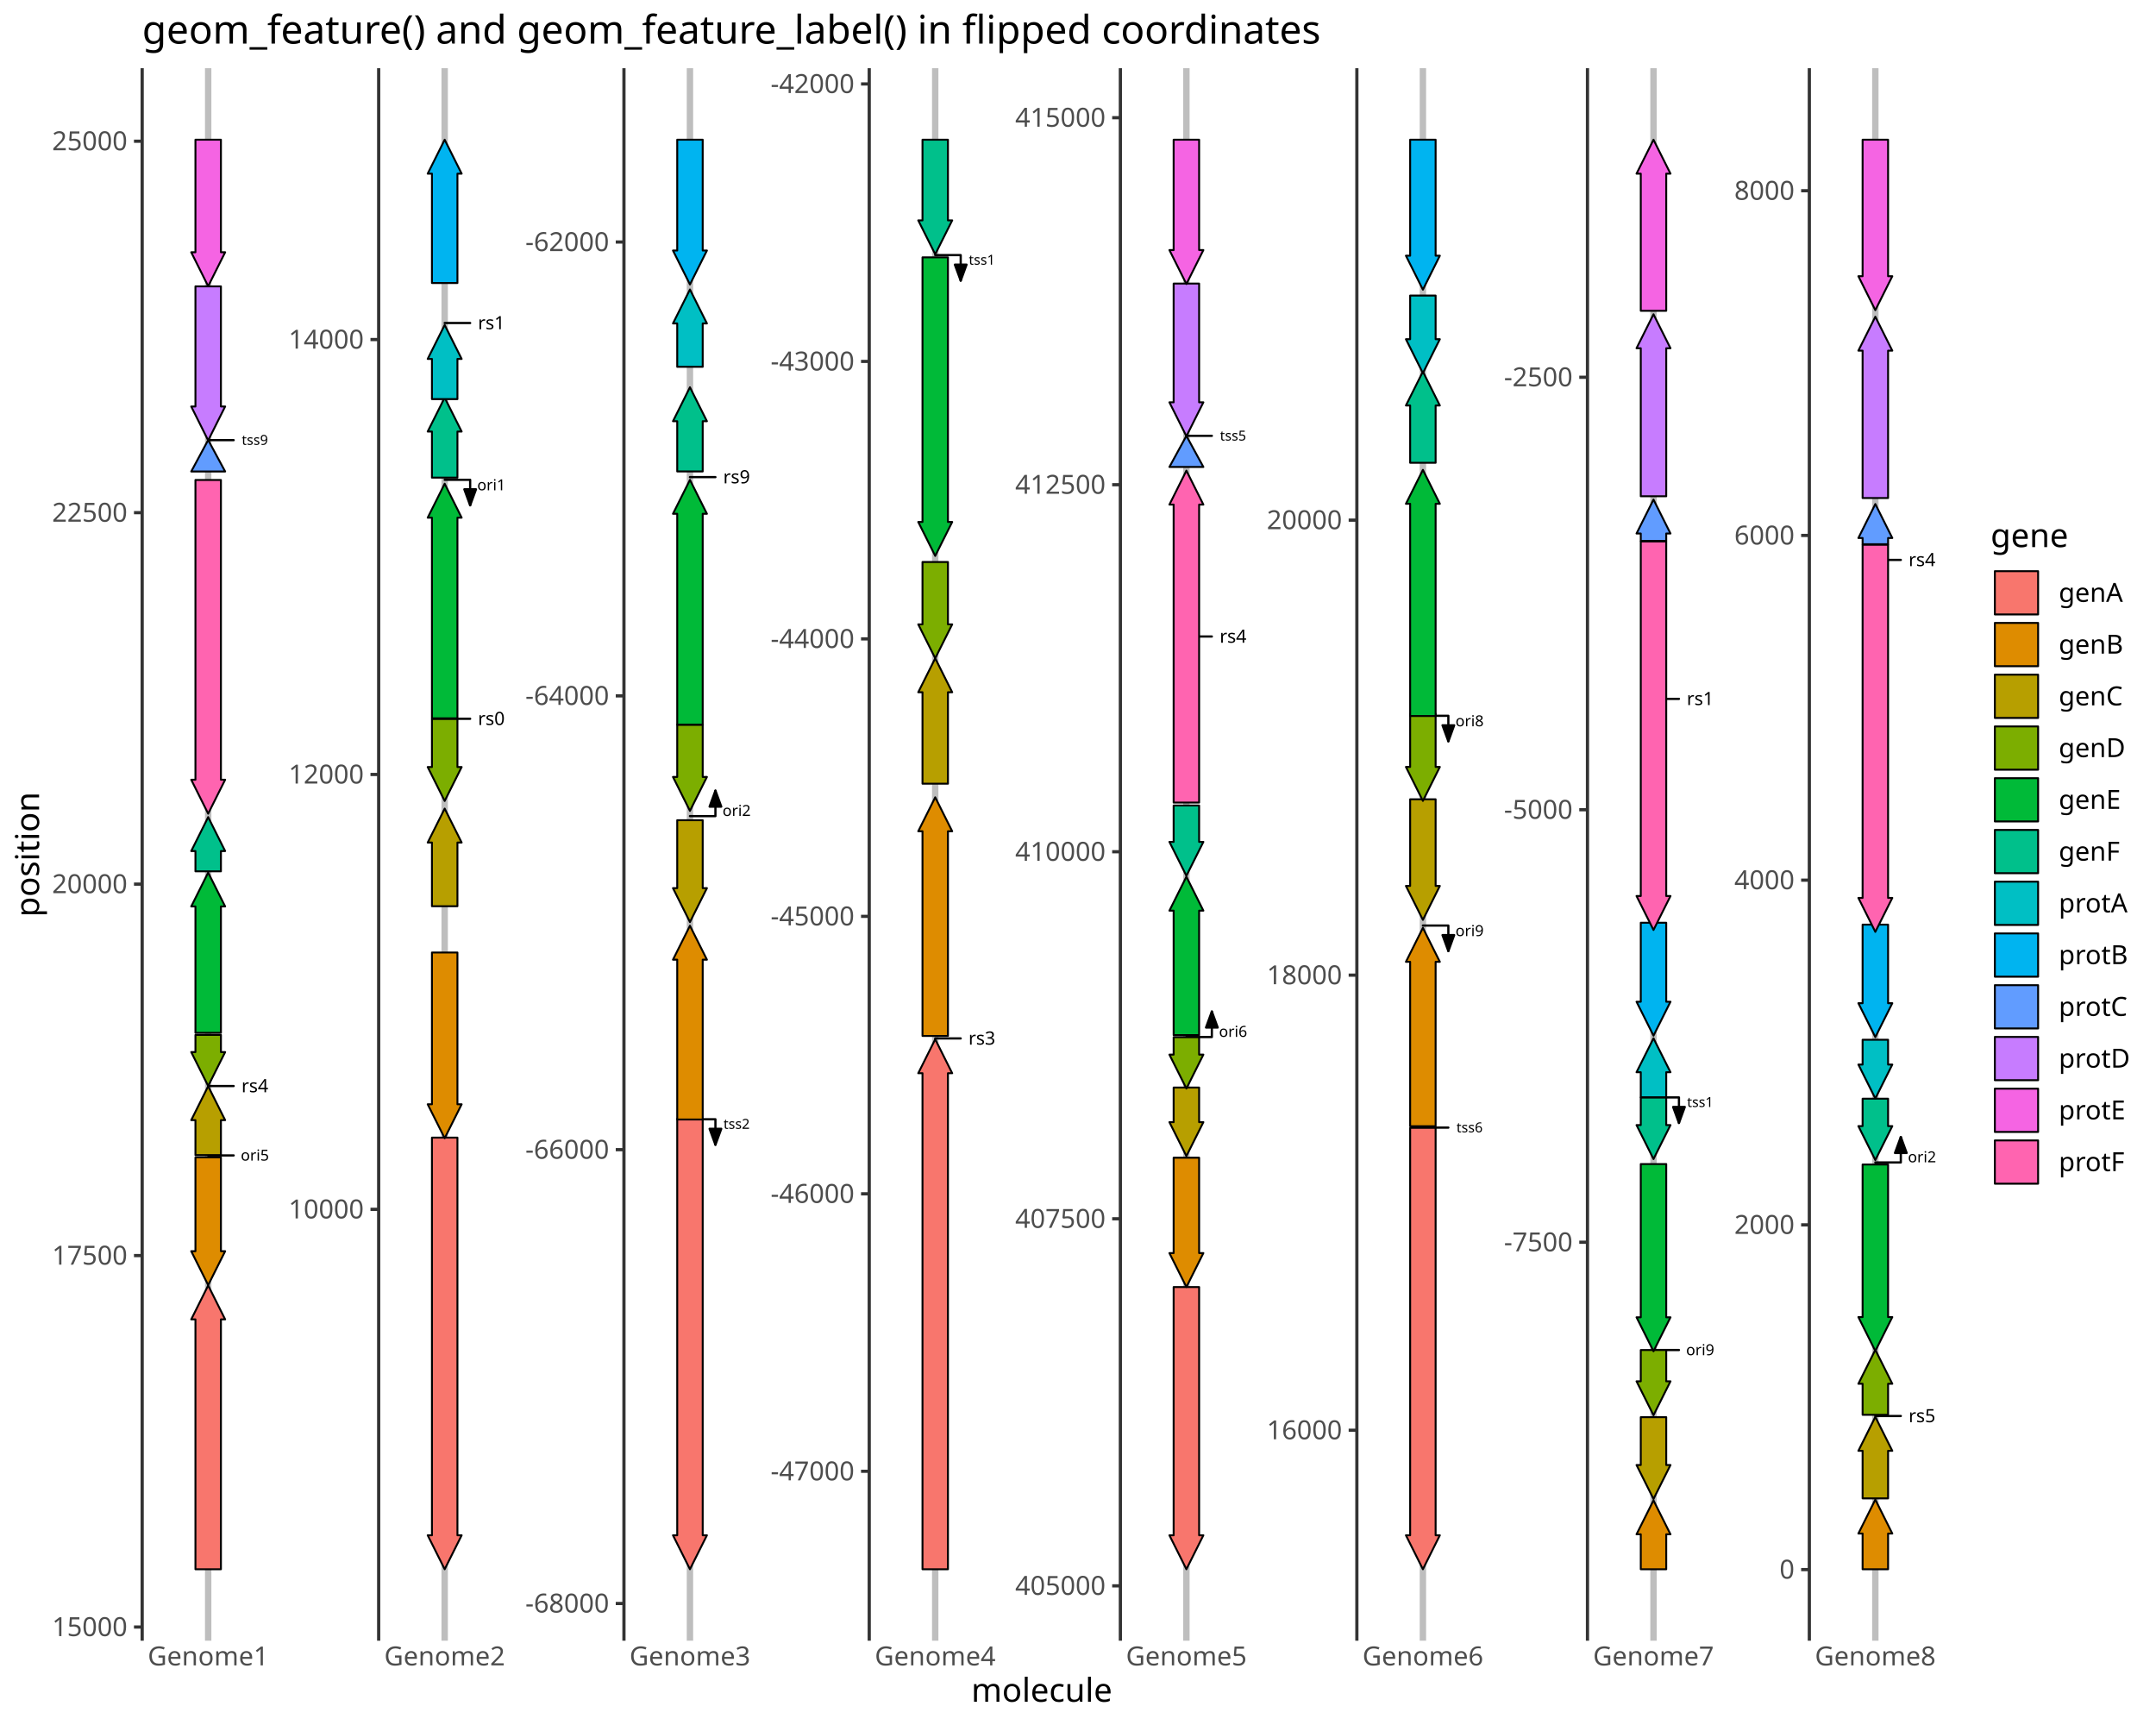
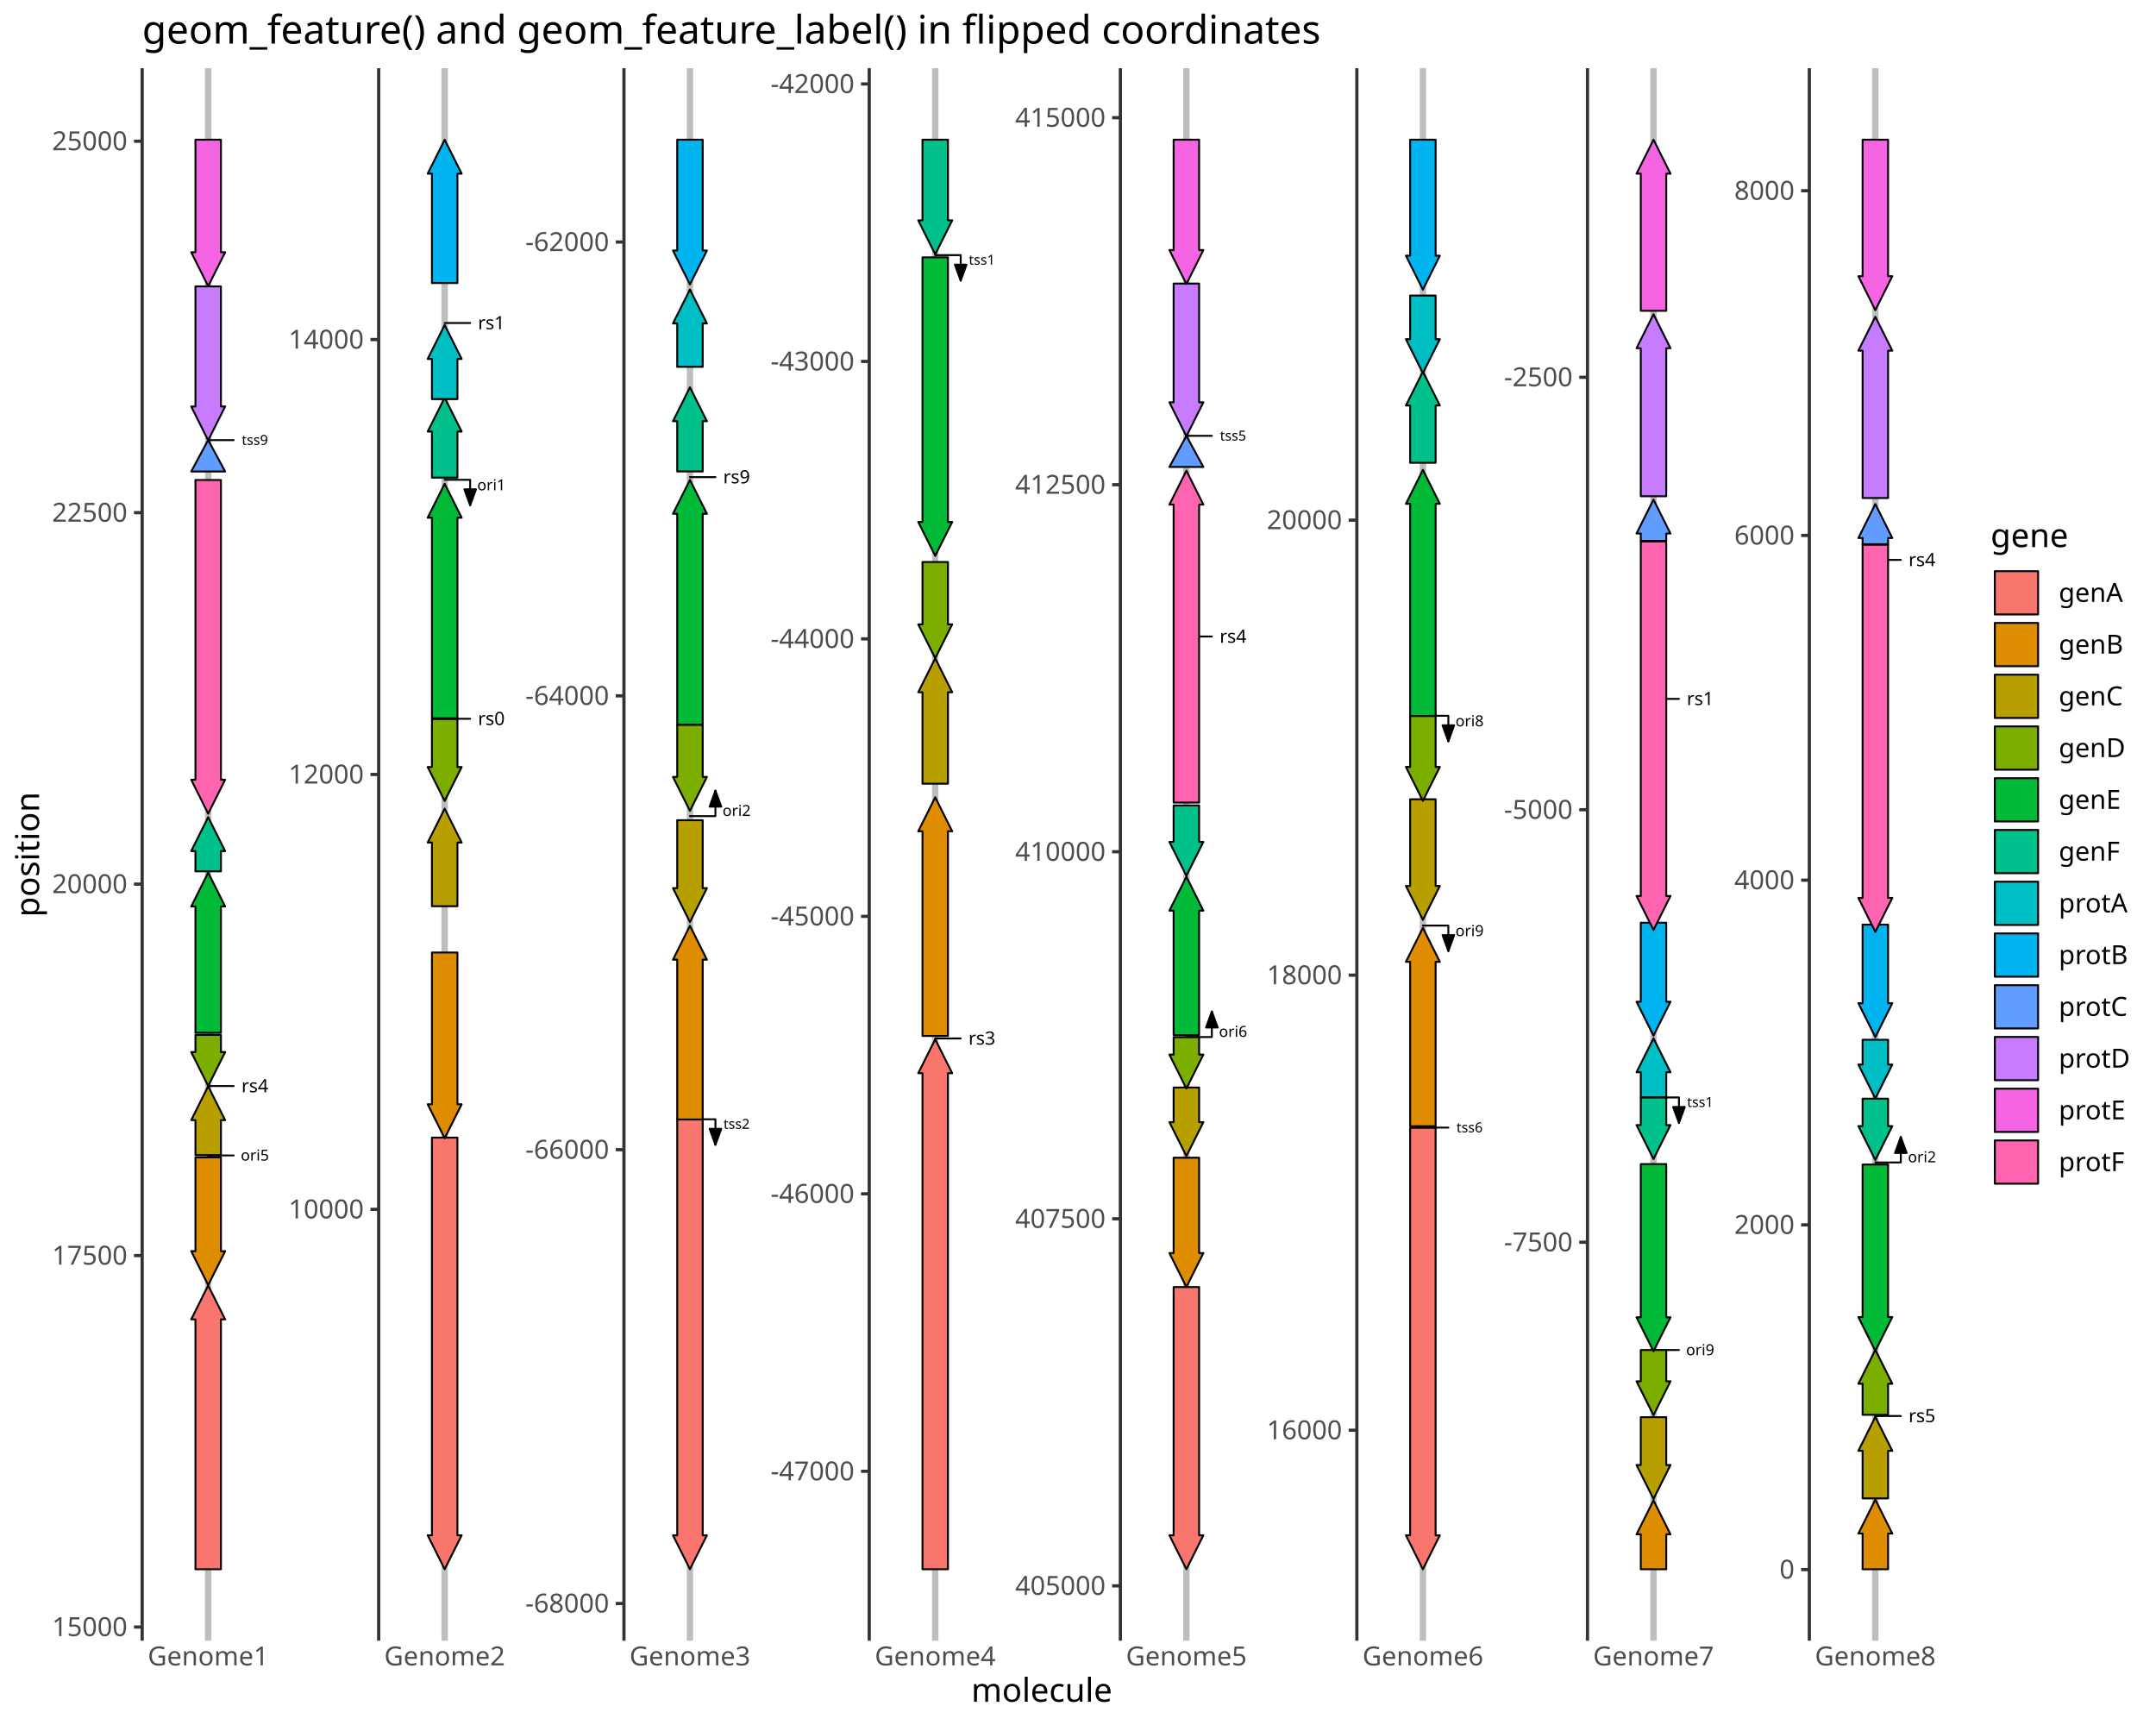
<svg xmlns="http://www.w3.org/2000/svg" class="svglite" data-engine-version="2.0" width="720.00pt" height="576.00pt" viewBox="0 0 720.00 576.00">
  <defs>
    <style type="text/css">
    .svglite line, .svglite polyline, .svglite polygon, .svglite path, .svglite rect, .svglite circle {
      fill: none;
      stroke: #000000;
      stroke-linecap: round;
      stroke-linejoin: round;
      stroke-miterlimit: 10.00;
    }
  </style>
  </defs>
  <rect width="100%" height="100%" style="stroke: none; fill: #FFFFFF;" />
  <defs>
    <clipPath id="cpMC4wMHw3MjAuMDB8MC4wMHw1NzYuMDA=">
      <rect x="0.00" y="0.00" width="720.00" height="576.00" />
    </clipPath>
  </defs>
  <g clip-path="url(#cpMC4wMHw3MjAuMDB8MC4wMHw1NzYuMDA=)">
    <rect x="0.00" y="0.00" width="720.00" height="576.00" style="stroke-width: 1.07; stroke: #FFFFFF; fill: #FFFFFF;" />
  </g>
  <defs>
    <clipPath id="cpNDcuNDh8OTEuNTd8MjIuNzh8NTQ3Ljg1">
      <rect x="47.48" y="22.78" width="44.10" height="525.07" />
    </clipPath>
  </defs>
  <g clip-path="url(#cpNDcuNDh8OTEuNTd8MjIuNzh8NTQ3Ljg1)">
    <polyline points="69.52,547.85 69.52,22.78 " style="stroke-width: 2.13; stroke: #BEBEBE; stroke-linecap: butt;" />
-     <polyline points="69.52,146.97 78.03,146.97 " style="stroke-width: 0.75;" />
-     <polyline points="69.52,362.64 78.03,362.64 " style="stroke-width: 0.75;" />
-     <polyline points="69.52,385.81 78.03,385.81 " style="stroke-width: 0.75;" />
+     <polyline points="69.52,146.97 78.03,146.97 " style="stroke-width: 0.64;" />
+     <polyline points="69.52,362.64 78.03,362.64 " style="stroke-width: 0.64;" />
+     <polyline points="69.52,385.81 78.03,385.81 " style="stroke-width: 0.64;" />
    <text x="85.12" y="148.54" text-anchor="middle" style="font-size: 4.63px; font-family: sans;" textLength="8.50px" lengthAdjust="spacingAndGlyphs">tss9</text>
    <text x="85.12" y="364.72" text-anchor="middle" style="font-size: 6.12px; font-family: sans;" textLength="8.50px" lengthAdjust="spacingAndGlyphs">rs4</text>
    <text x="85.12" y="387.54" text-anchor="middle" style="font-size: 5.10px; font-family: sans;" textLength="8.50px" lengthAdjust="spacingAndGlyphs">ori5</text>
    <polygon points="73.78,523.99 65.27,523.99 65.27,440.56 63.86,440.56 69.52,429.22 75.19,440.56 73.78,440.56 " style="stroke-width: 0.64; fill: #F8766D;" />
    <polygon points="73.78,386.46 65.27,386.46 65.27,417.79 63.86,417.79 69.52,429.12 75.19,417.79 73.78,417.79 " style="stroke-width: 0.64; fill: #DE8C00;" />
    <polygon points="73.78,385.71 65.27,385.71 65.27,374.03 63.86,374.03 69.52,362.69 75.19,374.03 73.78,374.03 " style="stroke-width: 0.64; fill: #B79F00;" />
    <polygon points="73.78,345.57 65.27,345.57 65.27,351.30 63.86,351.30 69.52,362.64 75.19,351.30 73.78,351.30 " style="stroke-width: 0.64; fill: #7CAE00;" />
    <polygon points="73.78,344.88 65.27,344.88 65.27,302.68 63.86,302.68 69.52,291.35 75.19,302.68 73.78,302.68 " style="stroke-width: 0.64; fill: #00BA38;" />
    <polygon points="73.78,290.95 65.27,290.95 65.27,284.18 63.86,284.18 69.52,272.84 75.19,284.18 73.78,284.18 " style="stroke-width: 0.64; fill: #00C08B;" />
    <polygon points="73.78,157.44 65.27,157.44 65.27,157.44 63.86,157.44 69.52,146.92 75.19,157.44 73.78,157.44 " style="stroke-width: 0.64; fill: #619CFF;" />
    <polygon points="73.78,95.62 65.27,95.62 65.27,135.73 63.86,135.73 69.52,147.07 75.19,135.73 73.78,135.73 " style="stroke-width: 0.64; fill: #C77CFF;" />
    <polygon points="73.78,46.65 65.27,46.65 65.27,84.23 63.86,84.23 69.52,95.57 75.19,84.23 73.78,84.23 " style="stroke-width: 0.64; fill: #F564E3;" />
    <polygon points="73.78,160.27 65.27,160.27 65.27,260.36 63.86,260.36 69.52,271.70 75.19,260.36 73.78,260.36 " style="stroke-width: 0.64; fill: #FF64B0;" />
  </g>
  <g clip-path="url(#cpMC4wMHw3MjAuMDB8MC4wMHw1NzYuMDA=)">
</g>
  <defs>
    <clipPath id="cpMTI2LjQ2fDE3MC41NXwyMi43OHw1NDcuODU=">
      <rect x="126.46" y="22.78" width="44.10" height="525.07" />
    </clipPath>
  </defs>
  <g clip-path="url(#cpMTI2LjQ2fDE3MC41NXwyMi43OHw1NDcuODU=)">
    <polyline points="148.50,547.85 148.50,22.78 " style="stroke-width: 2.13; stroke: #BEBEBE; stroke-linecap: butt;" />
-     <polyline points="148.50,240.01 157.01,240.01 " style="stroke-width: 0.75;" />
-     <polyline points="148.50,107.86 157.01,107.86 " style="stroke-width: 0.75;" />
-     <polyline points="148.50,160.21 157.01,160.21 157.01,168.72 " style="stroke-width: 0.75;" />
-     <polygon points="155.07,163.39 157.01,168.72 158.95,163.39 " style="stroke-width: 0.75; fill: #000000;" />
+     <polyline points="148.50,240.01 157.01,240.01 " style="stroke-width: 0.64;" />
+     <polyline points="148.50,107.86 157.01,107.86 " style="stroke-width: 0.64;" />
+     <polyline points="148.50,160.21 157.01,160.21 157.01,168.72 " style="stroke-width: 0.64;" />
+     <polygon points="155.07,163.39 157.01,168.72 158.95,163.39 " style="stroke-width: 0.64; fill: #000000;" />
    <text x="164.09" y="242.09" text-anchor="middle" style="font-size: 6.12px; font-family: sans;" textLength="8.50px" lengthAdjust="spacingAndGlyphs">rs0</text>
    <text x="164.09" y="109.94" text-anchor="middle" style="font-size: 6.12px; font-family: sans;" textLength="8.50px" lengthAdjust="spacingAndGlyphs">rs1</text>
    <text x="164.09" y="163.72" text-anchor="middle" style="font-size: 5.10px; font-family: sans;" textLength="8.50px" lengthAdjust="spacingAndGlyphs">ori1</text>
    <polygon points="152.76,379.86 144.25,379.86 144.25,512.65 142.83,512.65 148.50,523.99 154.17,512.65 152.76,512.65 " style="stroke-width: 0.64; fill: #F8766D;" />
    <polygon points="152.76,318.06 144.25,318.06 144.25,368.73 142.83,368.73 148.50,380.07 154.17,368.73 152.76,368.73 " style="stroke-width: 0.64; fill: #DE8C00;" />
    <polygon points="152.76,302.60 144.25,302.60 144.25,281.34 142.83,281.34 148.50,270.00 154.17,281.34 152.76,281.34 " style="stroke-width: 0.64; fill: #B79F00;" />
    <polygon points="152.76,240.08 144.25,240.08 144.25,256.12 142.83,256.12 148.50,267.46 154.17,256.12 152.76,256.12 " style="stroke-width: 0.64; fill: #7CAE00;" />
    <polygon points="152.76,239.86 144.25,239.86 144.25,172.86 142.83,172.86 148.50,161.52 154.17,172.86 152.76,172.86 " style="stroke-width: 0.64; fill: #00BA38;" />
    <polygon points="152.76,159.49 144.25,159.49 144.25,144.10 142.83,144.10 148.50,132.77 154.17,144.10 152.76,144.10 " style="stroke-width: 0.64; fill: #00C08B;" />
    <polygon points="152.76,133.27 144.25,133.27 144.25,119.85 142.83,119.85 148.50,108.51 154.17,119.85 152.76,119.85 " style="stroke-width: 0.64; fill: #00BFC4;" />
    <polygon points="152.76,94.50 144.25,94.50 144.25,57.99 142.83,57.99 148.50,46.65 154.17,57.99 152.76,57.99 " style="stroke-width: 0.64; fill: #00B4F0;" />
  </g>
  <g clip-path="url(#cpMC4wMHw3MjAuMDB8MC4wMHw1NzYuMDA=)">
</g>
  <defs>
    <clipPath id="cpMjA4LjM3fDI1Mi40NnwyMi43OHw1NDcuODU=">
      <rect x="208.37" y="22.78" width="44.10" height="525.07" />
    </clipPath>
  </defs>
  <g clip-path="url(#cpMjA4LjM3fDI1Mi40NnwyMi43OHw1NDcuODU=)">
    <polyline points="230.41,547.85 230.41,22.78 " style="stroke-width: 2.13; stroke: #BEBEBE; stroke-linecap: butt;" />
-     <polyline points="230.41,159.32 238.92,159.32 " style="stroke-width: 0.75;" />
-     <polyline points="230.41,373.74 238.92,373.74 238.92,382.24 " style="stroke-width: 0.75;" />
-     <polygon points="236.98,376.92 238.92,382.24 240.86,376.92 " style="stroke-width: 0.75; fill: #000000;" />
-     <polyline points="230.41,272.51 238.92,272.51 238.92,264.01 " style="stroke-width: 0.75;" />
-     <polygon points="240.86,269.34 238.92,264.01 236.98,269.34 " style="stroke-width: 0.75; fill: #000000;" />
+     <polyline points="230.41,159.32 238.92,159.32 " style="stroke-width: 0.64;" />
+     <polyline points="230.41,373.74 238.92,373.74 238.92,382.24 " style="stroke-width: 0.64;" />
+     <polygon points="236.98,376.92 238.92,382.24 240.86,376.92 " style="stroke-width: 0.64; fill: #000000;" />
+     <polyline points="230.41,272.51 238.92,272.51 238.92,264.01 " style="stroke-width: 0.64;" />
+     <polygon points="240.86,269.34 238.92,264.01 236.98,269.34 " style="stroke-width: 0.64; fill: #000000;" />
    <text x="246.00" y="161.39" text-anchor="middle" style="font-size: 6.12px; font-family: sans;" textLength="8.50px" lengthAdjust="spacingAndGlyphs">rs9</text>
    <text x="246.00" y="376.93" text-anchor="middle" style="font-size: 4.63px; font-family: sans;" textLength="8.50px" lengthAdjust="spacingAndGlyphs">tss2</text>
    <text x="246.00" y="272.46" text-anchor="middle" style="font-size: 5.10px; font-family: sans;" textLength="8.50px" lengthAdjust="spacingAndGlyphs">ori2</text>
    <polygon points="234.67,373.59 226.16,373.59 226.16,512.65 224.74,512.65 230.41,523.99 236.08,512.65 234.67,512.65 " style="stroke-width: 0.64; fill: #F8766D;" />
    <polygon points="234.67,373.81 226.16,373.81 226.16,320.45 224.74,320.45 230.41,309.11 236.08,320.45 234.67,320.45 " style="stroke-width: 0.64; fill: #DE8C00;" />
    <polygon points="234.67,273.88 226.16,273.88 226.16,296.56 224.74,296.56 230.41,307.90 236.08,296.56 234.67,296.56 " style="stroke-width: 0.64; fill: #B79F00;" />
    <polygon points="234.67,241.98 226.16,241.98 226.16,259.43 224.74,259.43 230.41,270.77 236.08,259.43 234.67,259.43 " style="stroke-width: 0.64; fill: #7CAE00;" />
    <polygon points="234.67,241.98 226.16,241.98 226.16,171.56 224.74,171.56 230.41,160.23 236.08,171.56 234.67,171.56 " style="stroke-width: 0.64; fill: #00BA38;" />
    <polygon points="234.67,157.42 226.16,157.42 226.16,140.65 224.74,140.65 230.41,129.31 236.08,140.65 234.67,140.65 " style="stroke-width: 0.64; fill: #00C08B;" />
    <polygon points="234.67,122.49 226.16,122.49 226.16,108.00 224.74,108.00 230.41,96.66 236.08,108.00 234.67,108.00 " style="stroke-width: 0.64; fill: #00BFC4;" />
    <polygon points="234.67,46.65 226.16,46.65 226.16,83.65 224.74,83.65 230.41,94.99 236.08,83.65 234.67,83.65 " style="stroke-width: 0.64; fill: #00B4F0;" />
  </g>
  <g clip-path="url(#cpMC4wMHw3MjAuMDB8MC4wMHw1NzYuMDA=)">
</g>
  <defs>
    <clipPath id="cpMjkwLjI4fDMzNC4zN3wyMi43OHw1NDcuODU=">
      <rect x="290.28" y="22.78" width="44.10" height="525.07" />
    </clipPath>
  </defs>
  <g clip-path="url(#cpMjkwLjI4fDMzNC4zN3wyMi43OHw1NDcuODU=)">
    <polyline points="312.32,547.85 312.32,22.78 " style="stroke-width: 2.13; stroke: #BEBEBE; stroke-linecap: butt;" />
-     <polyline points="312.32,85.19 320.83,85.19 320.83,93.70 " style="stroke-width: 0.75;" />
-     <polygon points="318.89,88.37 320.83,93.70 322.77,88.37 " style="stroke-width: 0.75; fill: #000000;" />
-     <polyline points="312.32,346.75 320.83,346.75 " style="stroke-width: 0.75;" />
+     <polyline points="312.32,85.19 320.83,85.19 320.83,93.70 " style="stroke-width: 0.64;" />
+     <polygon points="318.89,88.37 320.83,93.70 322.77,88.37 " style="stroke-width: 0.64; fill: #000000;" />
+     <polyline points="312.32,346.75 320.83,346.75 " style="stroke-width: 0.64;" />
    <text x="327.91" y="88.38" text-anchor="middle" style="font-size: 4.63px; font-family: sans;" textLength="8.50px" lengthAdjust="spacingAndGlyphs">tss1</text>
    <text x="327.91" y="348.82" text-anchor="middle" style="font-size: 6.12px; font-family: sans;" textLength="8.50px" lengthAdjust="spacingAndGlyphs">rs3</text>
    <polygon points="316.57,523.99 308.07,523.99 308.07,358.36 306.65,358.36 312.32,347.02 317.99,358.36 316.57,358.36 " style="stroke-width: 0.64; fill: #F8766D;" />
    <polygon points="316.57,345.91 308.07,345.91 308.07,277.57 306.65,277.57 312.32,266.23 317.99,277.57 316.57,277.57 " style="stroke-width: 0.64; fill: #DE8C00;" />
    <polygon points="316.57,261.69 308.07,261.69 308.07,231.15 306.65,231.15 312.32,219.81 317.99,231.15 316.57,231.15 " style="stroke-width: 0.64; fill: #B79F00;" />
    <polygon points="316.57,187.66 308.07,187.66 308.07,208.48 306.65,208.48 312.32,219.81 317.99,208.48 316.57,208.48 " style="stroke-width: 0.64; fill: #7CAE00;" />
    <polygon points="316.57,85.93 308.07,85.93 308.07,174.29 306.65,174.29 312.32,185.63 317.99,174.29 316.57,174.29 " style="stroke-width: 0.64; fill: #00BA38;" />
    <polygon points="316.57,46.65 308.07,46.65 308.07,73.58 306.65,73.58 312.32,84.91 317.99,73.58 316.57,73.58 " style="stroke-width: 0.64; fill: #00C08B;" />
  </g>
  <g clip-path="url(#cpMC4wMHw3MjAuMDB8MC4wMHw1NzYuMDA=)">
</g>
  <defs>
    <clipPath id="cpMzc0LjE1fDQxOC4yNHwyMi43OHw1NDcuODU=">
      <rect x="374.15" y="22.78" width="44.10" height="525.07" />
    </clipPath>
  </defs>
  <g clip-path="url(#cpMzc0LjE1fDQxOC4yNHwyMi43OHw1NDcuODU=)">
    <polyline points="396.20,547.85 396.20,22.78 " style="stroke-width: 2.13; stroke: #BEBEBE; stroke-linecap: butt;" />
-     <polyline points="396.20,212.54 404.70,212.54 " style="stroke-width: 0.75;" />
-     <polyline points="396.20,145.53 404.70,145.53 " style="stroke-width: 0.75;" />
-     <polyline points="396.20,346.28 404.70,346.28 404.70,337.77 " style="stroke-width: 0.75;" />
-     <polygon points="406.64,343.10 404.70,337.77 402.76,343.10 " style="stroke-width: 0.75; fill: #000000;" />
+     <polyline points="396.20,212.54 404.70,212.54 " style="stroke-width: 0.64;" />
+     <polyline points="396.20,145.53 404.70,145.53 " style="stroke-width: 0.64;" />
+     <polyline points="396.20,346.28 404.70,346.28 404.70,337.77 " style="stroke-width: 0.64;" />
+     <polygon points="406.64,343.10 404.70,337.77 402.76,343.10 " style="stroke-width: 0.64; fill: #000000;" />
    <text x="411.79" y="214.62" text-anchor="middle" style="font-size: 6.12px; font-family: sans;" textLength="8.50px" lengthAdjust="spacingAndGlyphs">rs4</text>
    <text x="411.79" y="147.10" text-anchor="middle" style="font-size: 4.63px; font-family: sans;" textLength="8.50px" lengthAdjust="spacingAndGlyphs">tss5</text>
    <text x="411.79" y="346.23" text-anchor="middle" style="font-size: 5.10px; font-family: sans;" textLength="8.50px" lengthAdjust="spacingAndGlyphs">ori6</text>
    <polygon points="400.45,429.76 391.94,429.76 391.94,512.65 390.53,512.65 396.20,523.99 401.87,512.65 400.45,512.65 " style="stroke-width: 0.64; fill: #F8766D;" />
    <polygon points="400.45,386.57 391.94,386.57 391.94,418.42 390.53,418.42 396.20,429.76 401.87,418.42 400.45,418.42 " style="stroke-width: 0.64; fill: #DE8C00;" />
    <polygon points="400.45,363.14 391.94,363.14 391.94,374.70 390.53,374.70 396.20,386.04 401.87,374.70 400.45,374.70 " style="stroke-width: 0.64; fill: #B79F00;" />
    <polygon points="400.45,346.33 391.94,346.33 391.94,352.15 390.53,352.15 396.20,363.48 401.87,352.15 400.45,352.15 " style="stroke-width: 0.64; fill: #7CAE00;" />
    <polygon points="400.45,345.64 391.94,345.64 391.94,304.08 390.53,304.08 396.20,292.74 401.87,304.08 400.45,304.08 " style="stroke-width: 0.64; fill: #00BA38;" />
    <polygon points="400.45,268.97 391.94,268.97 391.94,281.11 390.53,281.11 396.20,292.45 401.87,281.11 400.45,281.11 " style="stroke-width: 0.64; fill: #00C08B;" />
    <polygon points="400.45,155.92 391.94,155.92 391.94,155.92 390.53,155.92 396.20,145.53 401.87,155.92 400.45,155.92 " style="stroke-width: 0.64; fill: #619CFF;" />
    <polygon points="400.45,94.69 391.94,94.69 391.94,134.34 390.53,134.34 396.20,145.68 401.87,134.34 400.45,134.34 " style="stroke-width: 0.64; fill: #C77CFF;" />
    <polygon points="400.45,46.65 391.94,46.65 391.94,83.50 390.53,83.50 396.20,94.84 401.87,83.50 400.45,83.50 " style="stroke-width: 0.64; fill: #F564E3;" />
    <polygon points="400.45,267.99 391.94,267.99 391.94,168.49 390.53,168.49 396.20,157.15 401.87,168.49 400.45,168.49 " style="stroke-width: 0.64; fill: #FF64B0;" />
  </g>
  <g clip-path="url(#cpMC4wMHw3MjAuMDB8MC4wMHw1NzYuMDA=)">
</g>
  <defs>
    <clipPath id="cpNDUzLjEzfDQ5Ny4yMnwyMi43OHw1NDcuODU=">
      <rect x="453.13" y="22.78" width="44.10" height="525.07" />
    </clipPath>
  </defs>
  <g clip-path="url(#cpNDUzLjEzfDQ5Ny4yMnwyMi43OHw1NDcuODU=)">
    <polyline points="475.18,547.85 475.18,22.78 " style="stroke-width: 2.13; stroke: #BEBEBE; stroke-linecap: butt;" />
-     <polyline points="475.18,239.01 483.68,239.01 483.68,247.52 " style="stroke-width: 0.75;" />
-     <polygon points="481.74,242.19 483.68,247.52 485.62,242.19 " style="stroke-width: 0.75; fill: #000000;" />
-     <polyline points="475.18,376.52 483.68,376.52 " style="stroke-width: 0.75;" />
-     <polyline points="475.18,309.06 483.68,309.06 483.68,317.56 " style="stroke-width: 0.75;" />
-     <polygon points="481.74,312.24 483.68,317.56 485.62,312.24 " style="stroke-width: 0.75; fill: #000000;" />
+     <polyline points="475.18,239.01 483.68,239.01 483.68,247.52 " style="stroke-width: 0.64;" />
+     <polygon points="481.74,242.19 483.68,247.52 485.62,242.19 " style="stroke-width: 0.64; fill: #000000;" />
+     <polyline points="475.18,376.52 483.68,376.52 " style="stroke-width: 0.64;" />
+     <polyline points="475.18,309.06 483.68,309.06 483.68,317.56 " style="stroke-width: 0.64;" />
+     <polygon points="481.74,312.24 483.68,317.56 485.62,312.24 " style="stroke-width: 0.64; fill: #000000;" />
    <text x="490.77" y="242.52" text-anchor="middle" style="font-size: 5.10px; font-family: sans;" textLength="8.50px" lengthAdjust="spacingAndGlyphs">ori8</text>
    <text x="490.77" y="378.10" text-anchor="middle" style="font-size: 4.63px; font-family: sans;" textLength="8.50px" lengthAdjust="spacingAndGlyphs">tss6</text>
    <text x="490.77" y="312.57" text-anchor="middle" style="font-size: 5.10px; font-family: sans;" textLength="8.50px" lengthAdjust="spacingAndGlyphs">ori9</text>
    <polygon points="479.43,376.60 470.92,376.60 470.92,512.65 469.51,512.65 475.18,523.99 480.84,512.65 479.43,512.65 " style="stroke-width: 0.64; fill: #F8766D;" />
    <polygon points="479.43,376.07 470.92,376.07 470.92,321.16 469.51,321.16 475.18,309.82 480.84,321.16 479.43,321.16 " style="stroke-width: 0.64; fill: #DE8C00;" />
    <polygon points="479.43,266.89 470.92,266.89 470.92,295.82 469.51,295.82 475.18,307.16 480.84,295.82 479.43,295.82 " style="stroke-width: 0.64; fill: #B79F00;" />
    <polygon points="479.43,238.33 470.92,238.33 470.92,256.09 469.51,256.09 475.18,267.43 480.84,256.09 479.43,256.09 " style="stroke-width: 0.64; fill: #7CAE00;" />
    <polygon points="479.43,239.09 470.92,239.09 470.92,168.22 469.51,168.22 475.18,156.89 480.84,168.22 479.43,168.22 " style="stroke-width: 0.64; fill: #00BA38;" />
    <polygon points="479.43,154.53 470.92,154.53 470.92,135.40 469.51,135.40 475.18,124.07 480.84,135.40 479.43,135.40 " style="stroke-width: 0.64; fill: #00C08B;" />
    <polygon points="479.43,98.69 470.92,98.69 470.92,113.26 469.51,113.26 475.18,124.60 480.84,113.26 479.43,113.26 " style="stroke-width: 0.64; fill: #00BFC4;" />
    <polygon points="479.43,46.65 470.92,46.65 470.92,85.38 469.51,85.38 475.18,96.72 480.84,85.38 479.43,85.38 " style="stroke-width: 0.64; fill: #00B4F0;" />
  </g>
  <g clip-path="url(#cpMC4wMHw3MjAuMDB8MC4wMHw1NzYuMDA=)">
</g>
  <defs>
    <clipPath id="cpNTMwLjE0fDU3NC4yNHwyMi43OHw1NDcuODU=">
      <rect x="530.14" y="22.78" width="44.10" height="525.07" />
    </clipPath>
  </defs>
  <g clip-path="url(#cpNTMwLjE0fDU3NC4yNHwyMi43OHw1NDcuODU=)">
    <polyline points="552.19,547.85 552.19,22.78 " style="stroke-width: 2.13; stroke: #BEBEBE; stroke-linecap: butt;" />
-     <polyline points="552.19,450.79 560.69,450.79 " style="stroke-width: 0.75;" />
-     <polyline points="552.19,233.36 560.69,233.36 " style="stroke-width: 0.75;" />
-     <polyline points="552.19,366.45 560.69,366.45 560.69,374.96 " style="stroke-width: 0.75;" />
-     <polygon points="558.75,369.63 560.69,374.96 562.63,369.63 " style="stroke-width: 0.75; fill: #000000;" />
+     <polyline points="552.19,450.79 560.69,450.79 " style="stroke-width: 0.64;" />
+     <polyline points="552.19,233.36 560.69,233.36 " style="stroke-width: 0.64;" />
+     <polyline points="552.19,366.45 560.69,366.45 560.69,374.96 " style="stroke-width: 0.64;" />
+     <polygon points="558.75,369.63 560.69,374.96 562.63,369.63 " style="stroke-width: 0.64; fill: #000000;" />
    <text x="567.78" y="452.52" text-anchor="middle" style="font-size: 5.10px; font-family: sans;" textLength="8.50px" lengthAdjust="spacingAndGlyphs">ori9</text>
    <text x="567.78" y="235.43" text-anchor="middle" style="font-size: 6.12px; font-family: sans;" textLength="8.50px" lengthAdjust="spacingAndGlyphs">rs1</text>
    <text x="567.78" y="369.64" text-anchor="middle" style="font-size: 4.63px; font-family: sans;" textLength="8.50px" lengthAdjust="spacingAndGlyphs">tss1</text>
    <polygon points="556.44,523.99 547.94,523.99 547.94,512.33 546.52,512.33 552.19,500.99 557.86,512.33 556.44,512.33 " style="stroke-width: 0.64; fill: #DE8C00;" />
    <polygon points="556.44,473.21 547.94,473.21 547.94,489.19 546.52,489.19 552.19,500.53 557.86,489.19 556.44,489.19 " style="stroke-width: 0.64; fill: #B79F00;" />
    <polygon points="556.44,450.79 547.94,450.79 547.94,461.23 546.52,461.23 552.19,472.57 557.86,461.23 556.44,461.23 " style="stroke-width: 0.64; fill: #7CAE00;" />
    <polygon points="556.44,388.69 547.94,388.69 547.94,439.86 546.52,439.86 552.19,451.20 557.86,439.86 556.44,439.86 " style="stroke-width: 0.64; fill: #00BA38;" />
    <polygon points="556.44,366.45 547.94,366.45 547.94,375.68 546.52,375.68 552.19,387.02 557.86,375.68 556.44,375.68 " style="stroke-width: 0.64; fill: #00C08B;" />
    <polygon points="556.44,366.39 547.94,366.39 547.94,358.03 546.52,358.03 552.19,346.70 557.86,358.03 556.44,358.03 " style="stroke-width: 0.64; fill: #00BFC4;" />
    <polygon points="556.44,308.11 547.94,308.11 547.94,334.49 546.52,334.49 552.19,345.83 557.86,334.49 556.44,334.49 " style="stroke-width: 0.64; fill: #00B4F0;" />
    <polygon points="556.44,180.61 547.94,180.61 547.94,178.15 546.52,178.15 552.19,166.81 557.86,178.15 556.44,178.15 " style="stroke-width: 0.64; fill: #619CFF;" />
    <polygon points="556.44,165.71 547.94,165.71 547.94,116.28 546.52,116.28 552.19,104.94 557.86,116.28 556.44,116.28 " style="stroke-width: 0.64; fill: #C77CFF;" />
    <polygon points="556.44,103.78 547.94,103.78 547.94,57.99 546.52,57.99 552.19,46.65 557.86,57.99 556.44,57.99 " style="stroke-width: 0.64; fill: #F564E3;" />
    <polygon points="556.44,180.79 547.94,180.79 547.94,299.19 546.52,299.19 552.19,310.53 557.86,299.19 556.44,299.19 " style="stroke-width: 0.64; fill: #FF64B0;" />
  </g>
  <g clip-path="url(#cpMC4wMHw3MjAuMDB8MC4wMHw1NzYuMDA=)">
</g>
  <defs>
    <clipPath id="cpNjA0LjIzfDY0OC4zMnwyMi43OHw1NDcuODU=">
      <rect x="604.23" y="22.78" width="44.10" height="525.07" />
    </clipPath>
  </defs>
  <g clip-path="url(#cpNjA0LjIzfDY0OC4zMnwyMi43OHw1NDcuODU=)">
    <polyline points="626.27,547.85 626.27,22.78 " style="stroke-width: 2.13; stroke: #BEBEBE; stroke-linecap: butt;" />
-     <polyline points="626.27,388.16 634.78,388.16 634.78,379.66 " style="stroke-width: 0.75;" />
-     <polygon points="636.72,384.99 634.78,379.66 632.84,384.99 " style="stroke-width: 0.75; fill: #000000;" />
-     <polyline points="626.27,472.82 634.78,472.82 " style="stroke-width: 0.75;" />
-     <polyline points="626.27,186.96 634.78,186.96 " style="stroke-width: 0.75;" />
+     <polyline points="626.27,388.16 634.78,388.16 634.78,379.66 " style="stroke-width: 0.64;" />
+     <polygon points="636.72,384.99 634.78,379.66 632.84,384.99 " style="stroke-width: 0.64; fill: #000000;" />
+     <polyline points="626.27,472.82 634.78,472.82 " style="stroke-width: 0.64;" />
+     <polyline points="626.27,186.96 634.78,186.96 " style="stroke-width: 0.64;" />
    <text x="641.86" y="388.11" text-anchor="middle" style="font-size: 5.10px; font-family: sans;" textLength="8.50px" lengthAdjust="spacingAndGlyphs">ori2</text>
    <text x="641.86" y="474.90" text-anchor="middle" style="font-size: 6.12px; font-family: sans;" textLength="8.50px" lengthAdjust="spacingAndGlyphs">rs5</text>
    <text x="641.86" y="189.04" text-anchor="middle" style="font-size: 6.12px; font-family: sans;" textLength="8.50px" lengthAdjust="spacingAndGlyphs">rs4</text>
    <polygon points="630.53,523.99 622.02,523.99 622.02,512.07 620.61,512.07 626.27,500.73 631.94,512.07 630.53,512.07 " style="stroke-width: 0.64; fill: #DE8C00;" />
    <polygon points="630.53,500.33 622.02,500.33 622.02,484.45 620.61,484.45 626.27,473.11 631.94,484.45 630.53,484.45 " style="stroke-width: 0.64; fill: #B79F00;" />
    <polygon points="630.53,472.42 622.02,472.42 622.02,462.06 620.61,462.06 626.27,450.72 631.94,462.06 630.53,462.06 " style="stroke-width: 0.64; fill: #7CAE00;" />
    <polygon points="630.53,388.85 622.02,388.85 622.02,439.79 620.61,439.79 626.27,451.12 631.94,439.79 630.53,439.79 " style="stroke-width: 0.64; fill: #00BA38;" />
    <polygon points="630.53,366.87 622.02,366.87 622.02,376.02 620.61,376.02 626.27,387.36 631.94,376.02 630.53,376.02 " style="stroke-width: 0.64; fill: #00C08B;" />
    <polygon points="630.53,347.19 622.02,347.19 622.02,355.47 620.61,355.47 626.27,366.81 631.94,355.47 630.53,355.47 " style="stroke-width: 0.64; fill: #00BFC4;" />
    <polygon points="630.53,308.74 622.02,308.74 622.02,334.98 620.61,334.98 626.27,346.32 631.94,334.98 630.53,334.98 " style="stroke-width: 0.64; fill: #00B4F0;" />
    <polygon points="630.53,181.72 622.02,181.72 622.02,179.65 620.61,179.65 626.27,168.31 631.94,179.65 630.53,179.65 " style="stroke-width: 0.64; fill: #619CFF;" />
    <polygon points="630.53,166.30 622.02,166.30 622.02,117.09 620.61,117.09 626.27,105.76 631.94,117.09 630.53,117.09 " style="stroke-width: 0.64; fill: #C77CFF;" />
    <polygon points="630.53,46.65 622.02,46.65 622.02,92.23 620.61,92.23 626.27,103.57 631.94,92.23 630.53,92.23 " style="stroke-width: 0.64; fill: #F564E3;" />
    <polygon points="630.53,181.90 622.02,181.90 622.02,299.82 620.61,299.82 626.27,311.16 631.94,299.82 630.53,299.82 " style="stroke-width: 0.64; fill: #FF64B0;" />
  </g>
  <g clip-path="url(#cpMC4wMHw3MjAuMDB8MC4wMHw1NzYuMDA=)">
    <text x="69.52" y="556.10" text-anchor="middle" style="font-size: 8.80px; fill: #4D4D4D; font-family: sans;" textLength="38.65px" lengthAdjust="spacingAndGlyphs">Genome1</text>
    <text x="148.50" y="556.10" text-anchor="middle" style="font-size: 8.80px; fill: #4D4D4D; font-family: sans;" textLength="38.65px" lengthAdjust="spacingAndGlyphs">Genome2</text>
    <text x="230.41" y="556.10" text-anchor="middle" style="font-size: 8.80px; fill: #4D4D4D; font-family: sans;" textLength="38.65px" lengthAdjust="spacingAndGlyphs">Genome3</text>
    <text x="312.32" y="556.10" text-anchor="middle" style="font-size: 8.80px; fill: #4D4D4D; font-family: sans;" textLength="38.65px" lengthAdjust="spacingAndGlyphs">Genome4</text>
    <text x="396.20" y="556.10" text-anchor="middle" style="font-size: 8.80px; fill: #4D4D4D; font-family: sans;" textLength="38.65px" lengthAdjust="spacingAndGlyphs">Genome5</text>
    <text x="475.18" y="556.10" text-anchor="middle" style="font-size: 8.80px; fill: #4D4D4D; font-family: sans;" textLength="38.65px" lengthAdjust="spacingAndGlyphs">Genome6</text>
    <text x="552.19" y="556.10" text-anchor="middle" style="font-size: 8.80px; fill: #4D4D4D; font-family: sans;" textLength="38.65px" lengthAdjust="spacingAndGlyphs">Genome7</text>
    <text x="626.27" y="556.10" text-anchor="middle" style="font-size: 8.80px; fill: #4D4D4D; font-family: sans;" textLength="38.65px" lengthAdjust="spacingAndGlyphs">Genome8</text>
    <polyline points="604.23,547.85 604.23,22.78 " style="stroke-width: 1.07; stroke: #333333; stroke-linecap: butt;" />
    <text x="599.30" y="527.13" text-anchor="end" style="font-size: 8.80px; fill: #4D4D4D; font-family: sans;" textLength="4.89px" lengthAdjust="spacingAndGlyphs">0</text>
    <text x="599.30" y="412.02" text-anchor="end" style="font-size: 8.80px; fill: #4D4D4D; font-family: sans;" textLength="19.58px" lengthAdjust="spacingAndGlyphs">2000</text>
    <text x="599.30" y="296.92" text-anchor="end" style="font-size: 8.80px; fill: #4D4D4D; font-family: sans;" textLength="19.58px" lengthAdjust="spacingAndGlyphs">4000</text>
    <text x="599.30" y="181.82" text-anchor="end" style="font-size: 8.80px; fill: #4D4D4D; font-family: sans;" textLength="19.58px" lengthAdjust="spacingAndGlyphs">6000</text>
    <text x="599.30" y="66.71" text-anchor="end" style="font-size: 8.80px; fill: #4D4D4D; font-family: sans;" textLength="19.58px" lengthAdjust="spacingAndGlyphs">8000</text>
    <polyline points="601.49,524.10 604.23,524.10 " style="stroke-width: 1.07; stroke: #333333; stroke-linecap: butt;" />
    <polyline points="601.49,409.00 604.23,409.00 " style="stroke-width: 1.07; stroke: #333333; stroke-linecap: butt;" />
    <polyline points="601.49,293.89 604.23,293.89 " style="stroke-width: 1.07; stroke: #333333; stroke-linecap: butt;" />
    <polyline points="601.49,178.79 604.23,178.79 " style="stroke-width: 1.07; stroke: #333333; stroke-linecap: butt;" />
    <polyline points="601.49,63.69 604.23,63.69 " style="stroke-width: 1.07; stroke: #333333; stroke-linecap: butt;" />
    <polyline points="530.14,547.85 530.14,22.78 " style="stroke-width: 1.07; stroke: #333333; stroke-linecap: butt;" />
    <text x="525.21" y="417.83" text-anchor="end" style="font-size: 8.80px; fill: #4D4D4D; font-family: sans;" textLength="22.51px" lengthAdjust="spacingAndGlyphs">-7500</text>
    <text x="525.21" y="273.41" text-anchor="end" style="font-size: 8.80px; fill: #4D4D4D; font-family: sans;" textLength="22.51px" lengthAdjust="spacingAndGlyphs">-5000</text>
    <text x="525.21" y="128.99" text-anchor="end" style="font-size: 8.80px; fill: #4D4D4D; font-family: sans;" textLength="22.51px" lengthAdjust="spacingAndGlyphs">-2500</text>
    <polyline points="527.40,414.80 530.14,414.80 " style="stroke-width: 1.07; stroke: #333333; stroke-linecap: butt;" />
    <polyline points="527.40,270.38 530.14,270.38 " style="stroke-width: 1.07; stroke: #333333; stroke-linecap: butt;" />
    <polyline points="527.40,125.97 530.14,125.97 " style="stroke-width: 1.07; stroke: #333333; stroke-linecap: butt;" />
    <polyline points="453.13,547.85 453.13,22.78 " style="stroke-width: 1.07; stroke: #333333; stroke-linecap: butt;" />
    <text x="448.20" y="480.59" text-anchor="end" style="font-size: 8.80px; fill: #4D4D4D; font-family: sans;" textLength="24.47px" lengthAdjust="spacingAndGlyphs">16000</text>
    <text x="448.20" y="328.65" text-anchor="end" style="font-size: 8.80px; fill: #4D4D4D; font-family: sans;" textLength="24.47px" lengthAdjust="spacingAndGlyphs">18000</text>
    <text x="448.20" y="176.70" text-anchor="end" style="font-size: 8.80px; fill: #4D4D4D; font-family: sans;" textLength="24.47px" lengthAdjust="spacingAndGlyphs">20000</text>
    <polyline points="450.39,477.57 453.13,477.57 " style="stroke-width: 1.07; stroke: #333333; stroke-linecap: butt;" />
    <polyline points="450.39,325.62 453.13,325.62 " style="stroke-width: 1.07; stroke: #333333; stroke-linecap: butt;" />
    <polyline points="450.39,173.68 453.13,173.68 " style="stroke-width: 1.07; stroke: #333333; stroke-linecap: butt;" />
    <polyline points="374.15,547.85 374.15,22.78 " style="stroke-width: 1.07; stroke: #333333; stroke-linecap: butt;" />
    <text x="369.22" y="532.55" text-anchor="end" style="font-size: 8.80px; fill: #4D4D4D; font-family: sans;" textLength="29.37px" lengthAdjust="spacingAndGlyphs">405000</text>
    <text x="369.22" y="410.00" text-anchor="end" style="font-size: 8.80px; fill: #4D4D4D; font-family: sans;" textLength="29.37px" lengthAdjust="spacingAndGlyphs">407500</text>
    <text x="369.22" y="287.44" text-anchor="end" style="font-size: 8.80px; fill: #4D4D4D; font-family: sans;" textLength="29.37px" lengthAdjust="spacingAndGlyphs">410000</text>
    <text x="369.22" y="164.88" text-anchor="end" style="font-size: 8.80px; fill: #4D4D4D; font-family: sans;" textLength="29.37px" lengthAdjust="spacingAndGlyphs">412500</text>
    <text x="369.22" y="42.32" text-anchor="end" style="font-size: 8.80px; fill: #4D4D4D; font-family: sans;" textLength="29.37px" lengthAdjust="spacingAndGlyphs">415000</text>
    <polyline points="371.41,529.53 374.15,529.53 " style="stroke-width: 1.07; stroke: #333333; stroke-linecap: butt;" />
    <polyline points="371.41,406.97 374.15,406.97 " style="stroke-width: 1.07; stroke: #333333; stroke-linecap: butt;" />
    <polyline points="371.41,284.41 374.15,284.41 " style="stroke-width: 1.07; stroke: #333333; stroke-linecap: butt;" />
    <polyline points="371.41,161.85 374.15,161.85 " style="stroke-width: 1.07; stroke: #333333; stroke-linecap: butt;" />
    <polyline points="371.41,39.30 374.15,39.30 " style="stroke-width: 1.07; stroke: #333333; stroke-linecap: butt;" />
    <polyline points="290.28,547.85 290.28,22.78 " style="stroke-width: 1.07; stroke: #333333; stroke-linecap: butt;" />
    <text x="285.34" y="494.31" text-anchor="end" style="font-size: 8.80px; fill: #4D4D4D; font-family: sans;" textLength="27.40px" lengthAdjust="spacingAndGlyphs">-47000</text>
    <text x="285.34" y="401.66" text-anchor="end" style="font-size: 8.80px; fill: #4D4D4D; font-family: sans;" textLength="27.40px" lengthAdjust="spacingAndGlyphs">-46000</text>
    <text x="285.34" y="309.01" text-anchor="end" style="font-size: 8.80px; fill: #4D4D4D; font-family: sans;" textLength="27.40px" lengthAdjust="spacingAndGlyphs">-45000</text>
    <text x="285.34" y="216.36" text-anchor="end" style="font-size: 8.80px; fill: #4D4D4D; font-family: sans;" textLength="27.40px" lengthAdjust="spacingAndGlyphs">-44000</text>
    <text x="285.34" y="123.71" text-anchor="end" style="font-size: 8.80px; fill: #4D4D4D; font-family: sans;" textLength="27.40px" lengthAdjust="spacingAndGlyphs">-43000</text>
    <text x="285.34" y="31.06" text-anchor="end" style="font-size: 8.80px; fill: #4D4D4D; font-family: sans;" textLength="27.40px" lengthAdjust="spacingAndGlyphs">-42000</text>
    <polyline points="287.54,491.28 290.28,491.28 " style="stroke-width: 1.07; stroke: #333333; stroke-linecap: butt;" />
    <polyline points="287.54,398.63 290.28,398.63 " style="stroke-width: 1.07; stroke: #333333; stroke-linecap: butt;" />
    <polyline points="287.54,305.98 290.28,305.98 " style="stroke-width: 1.07; stroke: #333333; stroke-linecap: butt;" />
    <polyline points="287.54,213.33 290.28,213.33 " style="stroke-width: 1.07; stroke: #333333; stroke-linecap: butt;" />
    <polyline points="287.54,120.68 290.28,120.68 " style="stroke-width: 1.07; stroke: #333333; stroke-linecap: butt;" />
    <polyline points="287.54,28.03 290.28,28.03 " style="stroke-width: 1.07; stroke: #333333; stroke-linecap: butt;" />
    <polyline points="208.37,547.85 208.37,22.78 " style="stroke-width: 1.07; stroke: #333333; stroke-linecap: butt;" />
    <text x="203.43" y="538.45" text-anchor="end" style="font-size: 8.80px; fill: #4D4D4D; font-family: sans;" textLength="27.40px" lengthAdjust="spacingAndGlyphs">-68000</text>
    <text x="203.43" y="386.92" text-anchor="end" style="font-size: 8.80px; fill: #4D4D4D; font-family: sans;" textLength="27.40px" lengthAdjust="spacingAndGlyphs">-66000</text>
    <text x="203.43" y="235.38" text-anchor="end" style="font-size: 8.80px; fill: #4D4D4D; font-family: sans;" textLength="27.40px" lengthAdjust="spacingAndGlyphs">-64000</text>
    <text x="203.43" y="83.85" text-anchor="end" style="font-size: 8.80px; fill: #4D4D4D; font-family: sans;" textLength="27.40px" lengthAdjust="spacingAndGlyphs">-62000</text>
    <polyline points="205.63,535.43 208.37,535.43 " style="stroke-width: 1.07; stroke: #333333; stroke-linecap: butt;" />
    <polyline points="205.63,383.89 208.37,383.89 " style="stroke-width: 1.07; stroke: #333333; stroke-linecap: butt;" />
    <polyline points="205.63,232.36 208.37,232.36 " style="stroke-width: 1.07; stroke: #333333; stroke-linecap: butt;" />
    <polyline points="205.63,80.82 208.37,80.82 " style="stroke-width: 1.07; stroke: #333333; stroke-linecap: butt;" />
    <polyline points="126.46,547.85 126.46,22.78 " style="stroke-width: 1.07; stroke: #333333; stroke-linecap: butt;" />
    <text x="121.52" y="406.84" text-anchor="end" style="font-size: 8.80px; fill: #4D4D4D; font-family: sans;" textLength="24.47px" lengthAdjust="spacingAndGlyphs">10000</text>
    <text x="121.52" y="261.63" text-anchor="end" style="font-size: 8.80px; fill: #4D4D4D; font-family: sans;" textLength="24.47px" lengthAdjust="spacingAndGlyphs">12000</text>
    <text x="121.52" y="116.41" text-anchor="end" style="font-size: 8.80px; fill: #4D4D4D; font-family: sans;" textLength="24.47px" lengthAdjust="spacingAndGlyphs">14000</text>
    <polyline points="123.72,403.82 126.46,403.82 " style="stroke-width: 1.07; stroke: #333333; stroke-linecap: butt;" />
    <polyline points="123.72,258.60 126.46,258.60 " style="stroke-width: 1.07; stroke: #333333; stroke-linecap: butt;" />
    <polyline points="123.72,113.38 126.46,113.38 " style="stroke-width: 1.07; stroke: #333333; stroke-linecap: butt;" />
    <polyline points="47.48,547.85 47.48,22.78 " style="stroke-width: 1.07; stroke: #333333; stroke-linecap: butt;" />
    <text x="42.55" y="546.31" text-anchor="end" style="font-size: 8.80px; fill: #4D4D4D; font-family: sans;" textLength="24.47px" lengthAdjust="spacingAndGlyphs">15000</text>
    <text x="42.55" y="422.28" text-anchor="end" style="font-size: 8.80px; fill: #4D4D4D; font-family: sans;" textLength="24.47px" lengthAdjust="spacingAndGlyphs">17500</text>
    <text x="42.55" y="298.24" text-anchor="end" style="font-size: 8.80px; fill: #4D4D4D; font-family: sans;" textLength="24.47px" lengthAdjust="spacingAndGlyphs">20000</text>
    <text x="42.55" y="174.21" text-anchor="end" style="font-size: 8.80px; fill: #4D4D4D; font-family: sans;" textLength="24.47px" lengthAdjust="spacingAndGlyphs">22500</text>
    <text x="42.55" y="50.17" text-anchor="end" style="font-size: 8.80px; fill: #4D4D4D; font-family: sans;" textLength="24.47px" lengthAdjust="spacingAndGlyphs">25000</text>
    <polyline points="44.74,543.29 47.48,543.29 " style="stroke-width: 1.07; stroke: #333333; stroke-linecap: butt;" />
    <polyline points="44.74,419.25 47.48,419.25 " style="stroke-width: 1.07; stroke: #333333; stroke-linecap: butt;" />
    <polyline points="44.74,295.22 47.48,295.22 " style="stroke-width: 1.07; stroke: #333333; stroke-linecap: butt;" />
    <polyline points="44.74,171.18 47.48,171.18 " style="stroke-width: 1.07; stroke: #333333; stroke-linecap: butt;" />
    <polyline points="44.74,47.15 47.48,47.15 " style="stroke-width: 1.07; stroke: #333333; stroke-linecap: butt;" />
    <text x="347.90" y="568.24" text-anchor="middle" style="font-size: 11.00px; font-family: sans;" textLength="44.03px" lengthAdjust="spacingAndGlyphs">molecule</text>
    <text transform="translate(13.05,285.32) rotate(-90)" text-anchor="middle" style="font-size: 11.00px; font-family: sans;" textLength="37.92px" lengthAdjust="spacingAndGlyphs">position</text>
    <rect x="659.28" y="168.49" width="55.24" height="233.65" style="stroke-width: 1.07; stroke: none; fill: #FFFFFF;" />
    <text x="664.76" y="182.68" style="font-size: 11.00px; font-family: sans;" textLength="24.47px" lengthAdjust="spacingAndGlyphs">gene</text>
    <rect x="666.18" y="190.72" width="14.45" height="14.45" style="stroke-width: 0.64; fill: #F8766D;" />
    <rect x="666.18" y="208.00" width="14.45" height="14.45" style="stroke-width: 0.64; fill: #DE8C00;" />
    <rect x="666.18" y="225.28" width="14.45" height="14.45" style="stroke-width: 0.64; fill: #B79F00;" />
    <rect x="666.18" y="242.56" width="14.45" height="14.45" style="stroke-width: 0.64; fill: #7CAE00;" />
    <rect x="666.18" y="259.84" width="14.45" height="14.45" style="stroke-width: 0.64; fill: #00BA38;" />
    <rect x="666.18" y="277.12" width="14.45" height="14.45" style="stroke-width: 0.64; fill: #00C08B;" />
    <rect x="666.18" y="294.40" width="14.45" height="14.45" style="stroke-width: 0.64; fill: #00BFC4;" />
    <rect x="666.18" y="311.68" width="14.45" height="14.45" style="stroke-width: 0.64; fill: #00B4F0;" />
    <rect x="666.18" y="328.96" width="14.45" height="14.45" style="stroke-width: 0.64; fill: #619CFF;" />
    <rect x="666.18" y="346.24" width="14.45" height="14.45" style="stroke-width: 0.64; fill: #C77CFF;" />
    <rect x="666.18" y="363.52" width="14.45" height="14.45" style="stroke-width: 0.64; fill: #F564E3;" />
    <rect x="666.18" y="380.80" width="14.45" height="14.45" style="stroke-width: 0.64; fill: #FF64B0;" />
    <text x="687.52" y="200.97" style="font-size: 8.80px; font-family: sans;" textLength="20.56px" lengthAdjust="spacingAndGlyphs">genA</text>
    <text x="687.52" y="218.25" style="font-size: 8.80px; font-family: sans;" textLength="20.56px" lengthAdjust="spacingAndGlyphs">genB</text>
    <text x="687.52" y="235.53" style="font-size: 8.80px; font-family: sans;" textLength="21.04px" lengthAdjust="spacingAndGlyphs">genC</text>
    <text x="687.52" y="252.81" style="font-size: 8.80px; font-family: sans;" textLength="21.04px" lengthAdjust="spacingAndGlyphs">genD</text>
    <text x="687.52" y="270.09" style="font-size: 8.80px; font-family: sans;" textLength="20.56px" lengthAdjust="spacingAndGlyphs">genE</text>
    <text x="687.52" y="287.37" style="font-size: 8.80px; font-family: sans;" textLength="20.06px" lengthAdjust="spacingAndGlyphs">genF</text>
    <text x="687.52" y="304.65" style="font-size: 8.80px; font-family: sans;" textLength="21.04px" lengthAdjust="spacingAndGlyphs">protA</text>
    <text x="687.52" y="321.93" style="font-size: 8.80px; font-family: sans;" textLength="21.04px" lengthAdjust="spacingAndGlyphs">protB</text>
    <text x="687.52" y="339.21" style="font-size: 8.80px; font-family: sans;" textLength="21.52px" lengthAdjust="spacingAndGlyphs">protC</text>
    <text x="687.52" y="356.49" style="font-size: 8.80px; font-family: sans;" textLength="21.52px" lengthAdjust="spacingAndGlyphs">protD</text>
    <text x="687.52" y="373.77" style="font-size: 8.80px; font-family: sans;" textLength="21.04px" lengthAdjust="spacingAndGlyphs">protE</text>
    <text x="687.52" y="391.05" style="font-size: 8.80px; font-family: sans;" textLength="20.54px" lengthAdjust="spacingAndGlyphs">protF</text>
    <text x="47.48" y="14.56" style="font-size: 13.20px; font-family: sans;" textLength="373.52px" lengthAdjust="spacingAndGlyphs">geom_feature() and geom_feature_label() in flipped coordinates</text>
  </g>
</svg>
